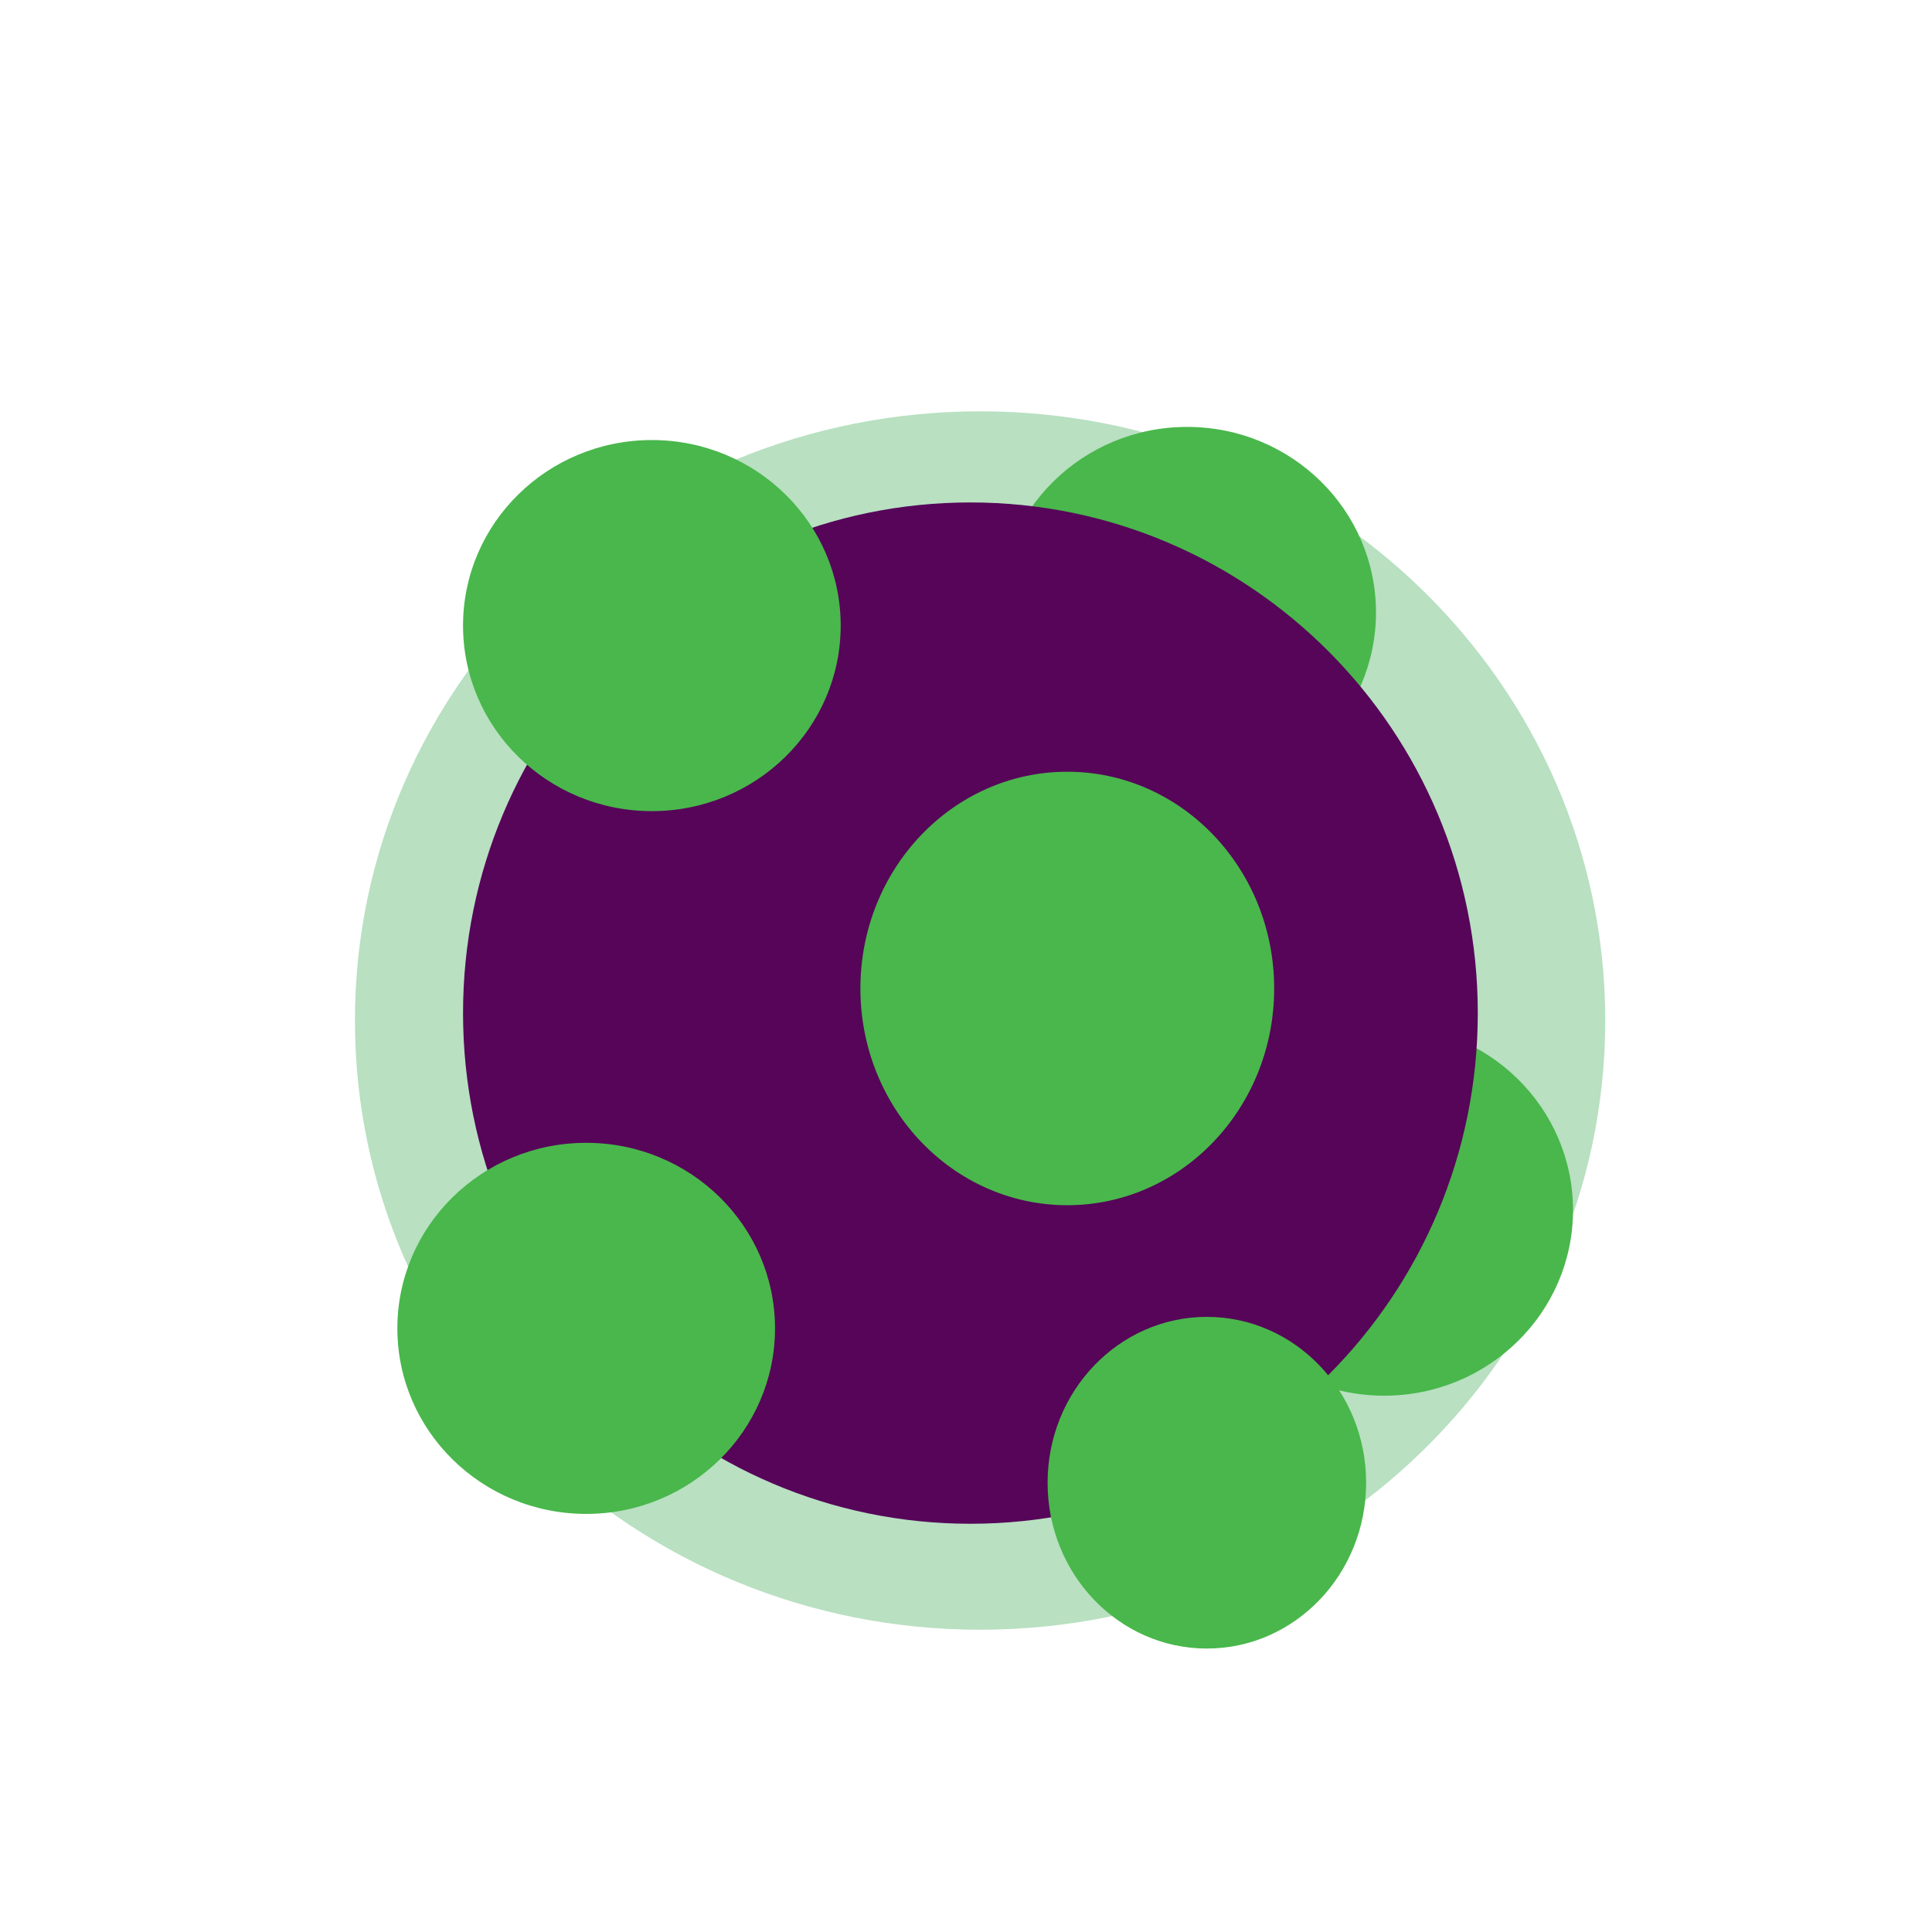
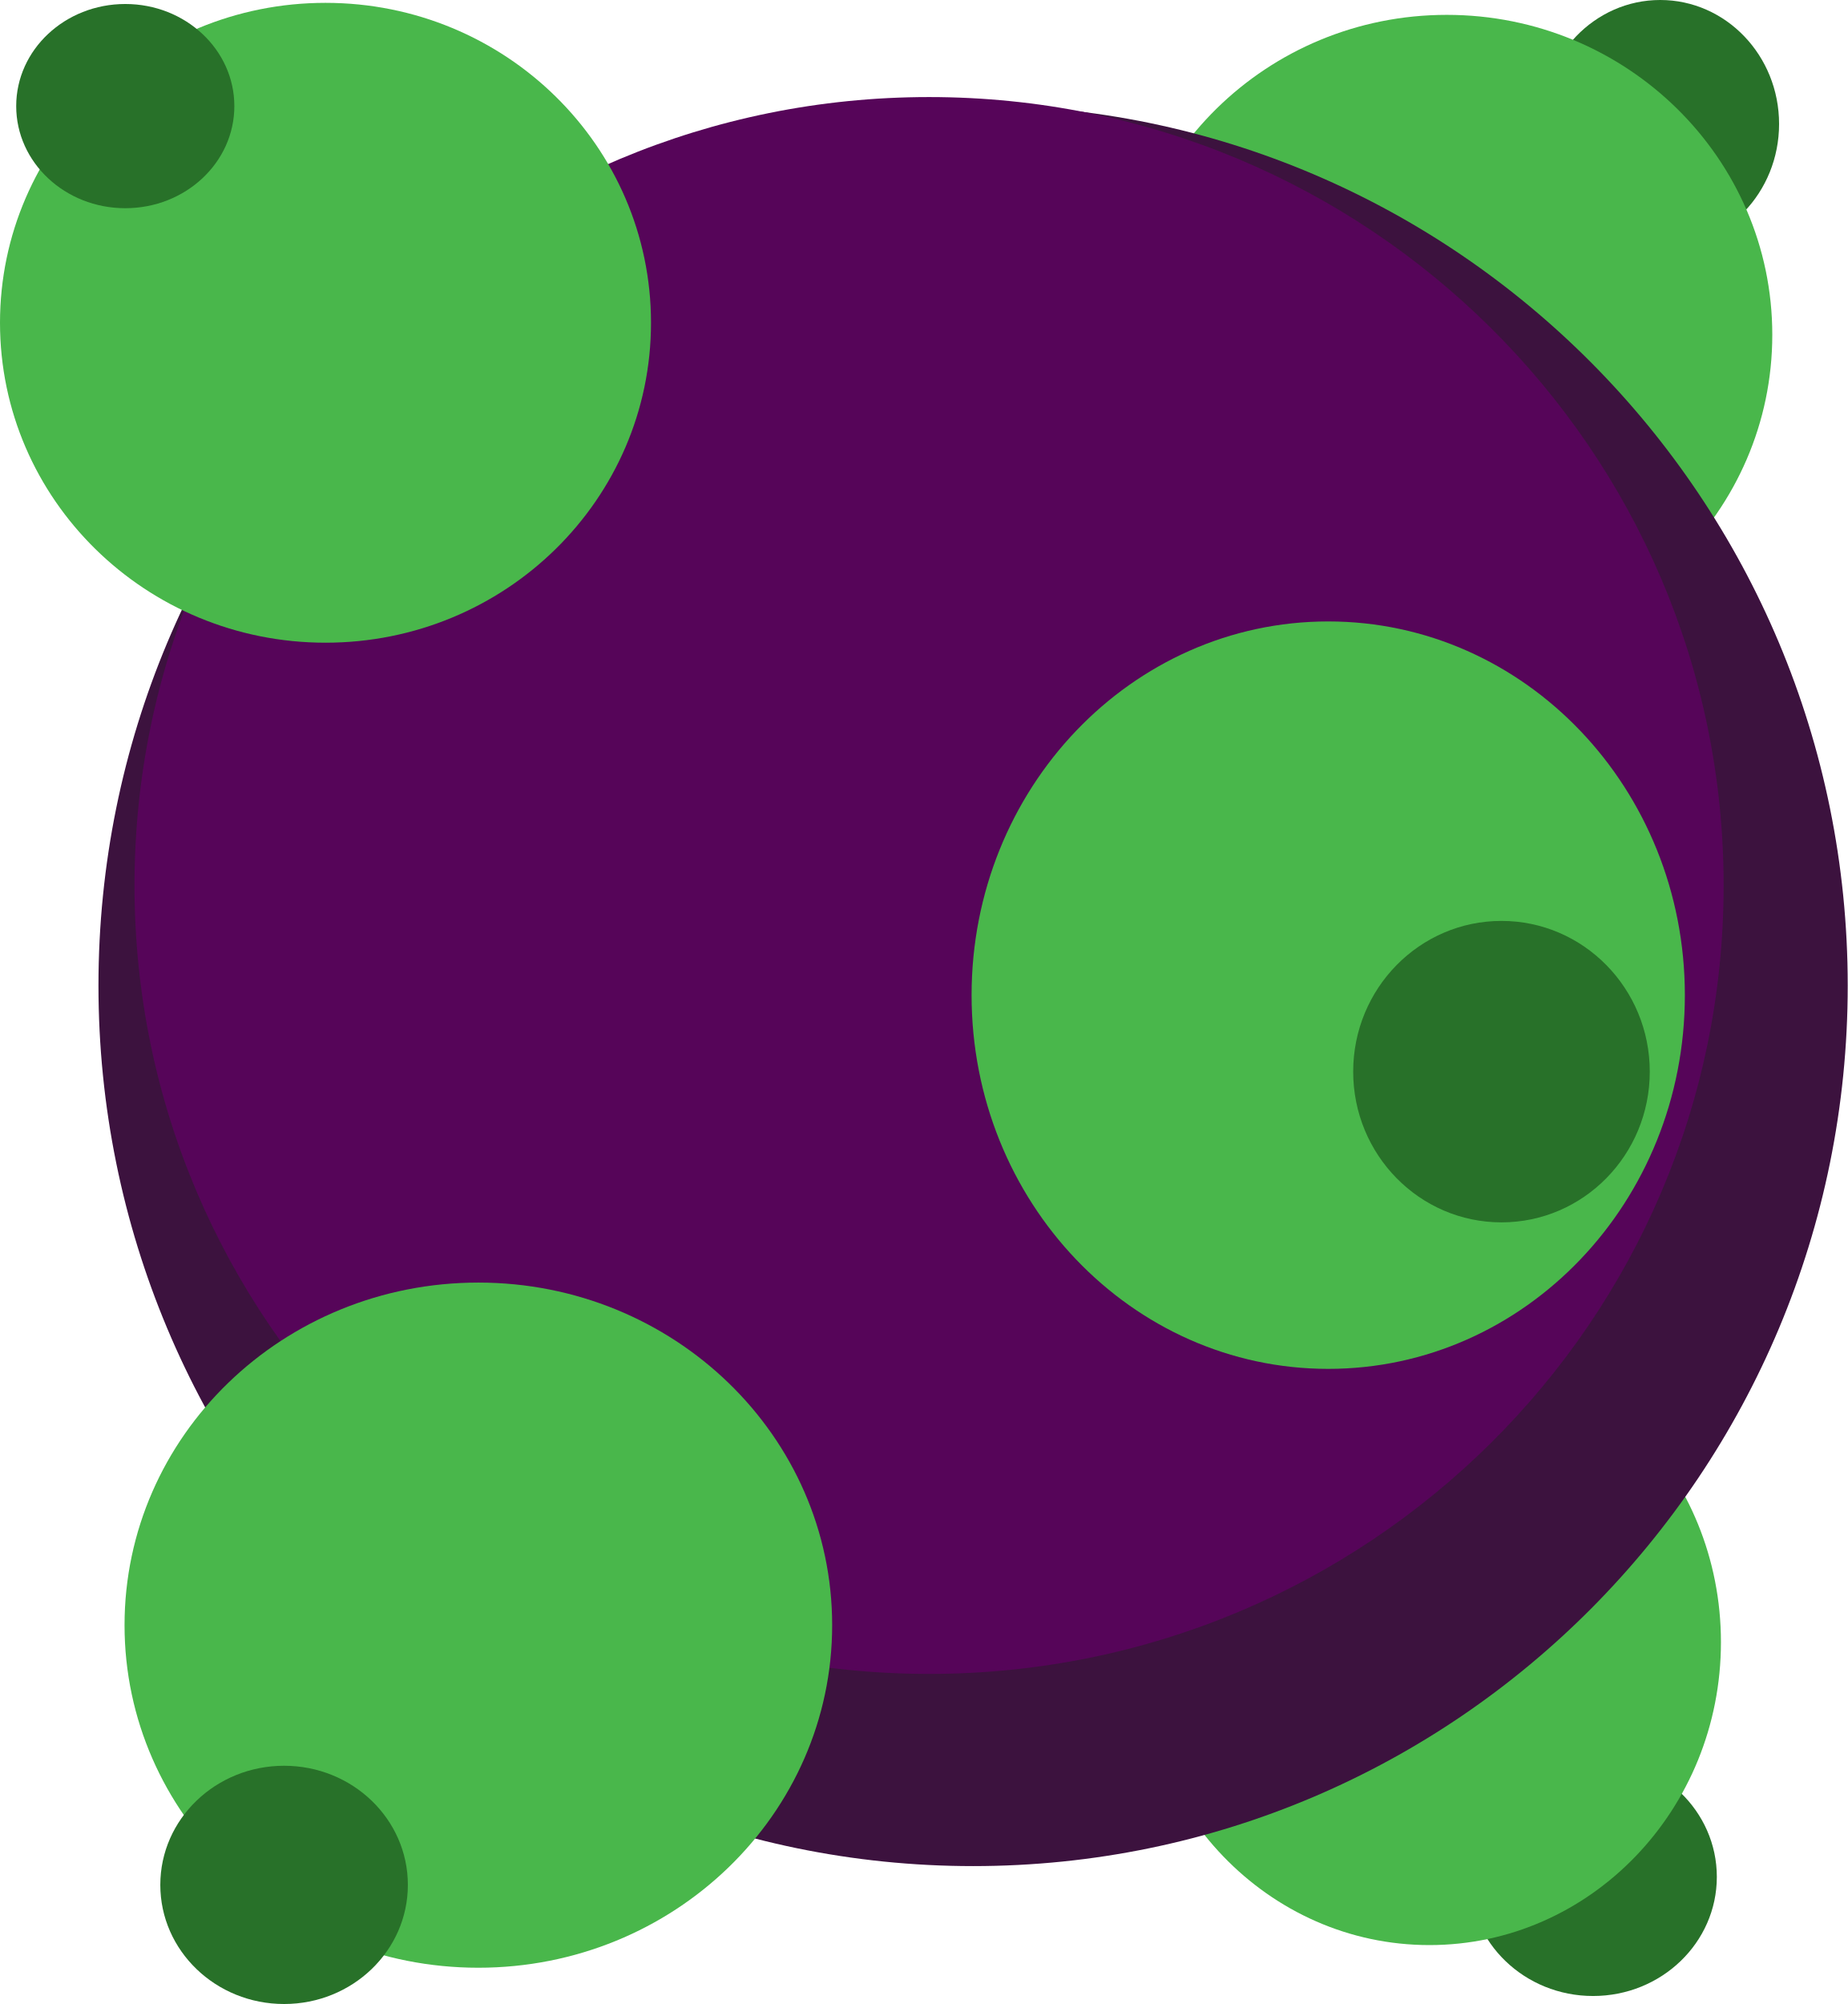
- <svg xmlns="http://www.w3.org/2000/svg" xmlns:xlink="http://www.w3.org/1999/xlink" id="ehnPv1x25VC1" viewBox="0 0 200 200" shape-rendering="geometricPrecision" text-rendering="geometricPrecision" version="1.1" width="200" height="200">
+ <svg xmlns="http://www.w3.org/2000/svg" xmlns:xlink="http://www.w3.org/1999/xlink" id="ehnPv1x25VC1" viewBox="0 0 110.959 120.312" shape-rendering="geometricPrecision" text-rendering="geometricPrecision" version="1.1" width="110.959" height="120.312">
  <defs id="defs3851">
    </defs>
-   <ellipse style="fill:#40ab59;fill-opacity:0.368;stroke:none;stroke-width:10;stroke-linecap:round;stroke-linejoin:round" id="path31644" cx="101.46" cy="105.644" rx="64.716" ry="63.063" />
-   <g id="g21378" transform="rotate(-19.33345,276.8875,23.16886)" />
-   <use x="0" y="0" xlink:href="#path30306" id="use31616" transform="translate(55.4127,-1.35982)" width="100%" height="100%" />
-   <use x="0" y="0" xlink:href="#path30306" id="use31618" transform="translate(75.81001,60.51202)" width="100%" height="100%" />
-   <ellipse style="fill:#560559;fill-opacity:1;stroke:none;stroke-width:10;stroke-linecap:round;stroke-linejoin:round" id="path30209" cx="100.457" cy="104.876" rx="52.523" ry="52.863" />
-   <ellipse style="fill:#49b74b;fill-opacity:1;stroke:none;stroke-width:10;stroke-linecap:round;stroke-linejoin:round" id="path30306" cx="67.481" cy="64.761" rx="19.547" ry="19.207" />
-   <use x="0" y="0" xlink:href="#path30306" id="use31612" transform="matrix(1.095652,0,0,1.168142,36.54962,26.67595)" width="100%" height="100%" style="stroke-width:0.884" />
-   <use x="0" y="0" xlink:href="#path30306" id="use31614" transform="translate(-6.799103,72.75041)" width="100%" height="100%" />
-   <use x="0" y="0" xlink:href="#path30306" id="use31620" transform="matrix(0.8434783,0,0,0.8938053,68.01469,95.60563)" width="100%" height="100%" style="stroke-width:1.152" />
+   <use x="0" y="0" xlink:href="#path33732" id="use35025" transform="matrix(1.089888,0,0,1.214286,91.4991,-0.2918945)" width="100%" height="100%" style="stroke-width:0.869" />
+   <use x="0" y="0" xlink:href="#path33732" id="use35027" transform="matrix(1.134831,0,0,1.166667,87.12846,105.2484)" width="100%" height="100%" style="stroke-width:0.869" />
+   <g id="g21378" transform="rotate(-19.33345,128.4546,113.9198)" />
+   <use x="0" y="0" xlink:href="#path30306" id="use31616" transform="translate(67.33529,0.7211538)" width="100%" height="100%" />
+   <use x="0" y="0" xlink:href="#path30306" id="use31618" transform="matrix(0.8956522,0,0,0.9469027,68.33099,80.2385)" width="100%" height="100%" style="stroke-width:1.086" />
+   <ellipse style="fill:#3c123e;fill-opacity:1;stroke:none;stroke-width:10;stroke-linecap:round;stroke-linejoin:round" id="path30209" cx="58.436" cy="59.17" rx="52.523" ry="52.863" />
+   <ellipse style="fill:#560559;fill-opacity:1;stroke:none;stroke-width:10;stroke-linecap:round;stroke-linejoin:round" id="ellipse33012" cx="55.792" cy="53.161" rx="47.715" ry="47.334" />
+   <ellipse style="fill:#49b74b;fill-opacity:1;stroke:none;stroke-width:10;stroke-linecap:round;stroke-linejoin:round" id="path30306" cx="19.547" cy="19.378" rx="19.547" ry="19.207" />
+   <use x="0" y="0" xlink:href="#path30306" id="use31612" transform="matrix(1.095652,0,0,1.168142,58.34563,37.10888)" width="100%" height="100%" style="stroke-width:0.884" />
+   <use x="0" y="0" xlink:href="#path30306" id="use31614" transform="matrix(1.086957,0,0,1.070796,7.479014,76.81778)" width="100%" height="100%" style="stroke-width:0.927" />
+   <ellipse style="fill:#287129;fill-opacity:1;stroke:none;stroke-width:10;stroke-linecap:round;stroke-linejoin:round" id="path33732" cx="7.523" cy="6.37" rx="6.55" ry="6.13" />
+   <use x="0" y="0" xlink:href="#path33732" id="use35021" transform="matrix(1.134831,0,0,1.166667,8.522688,105.7292)" width="100%" height="100%" style="stroke-width:0.869" />
+   <use x="0" y="0" xlink:href="#path33732" id="use35023" transform="matrix(1.359551,0,0,1.47619,79.9387,54.93361)" width="100%" height="100%" style="stroke-width:0.706" />
</svg>
